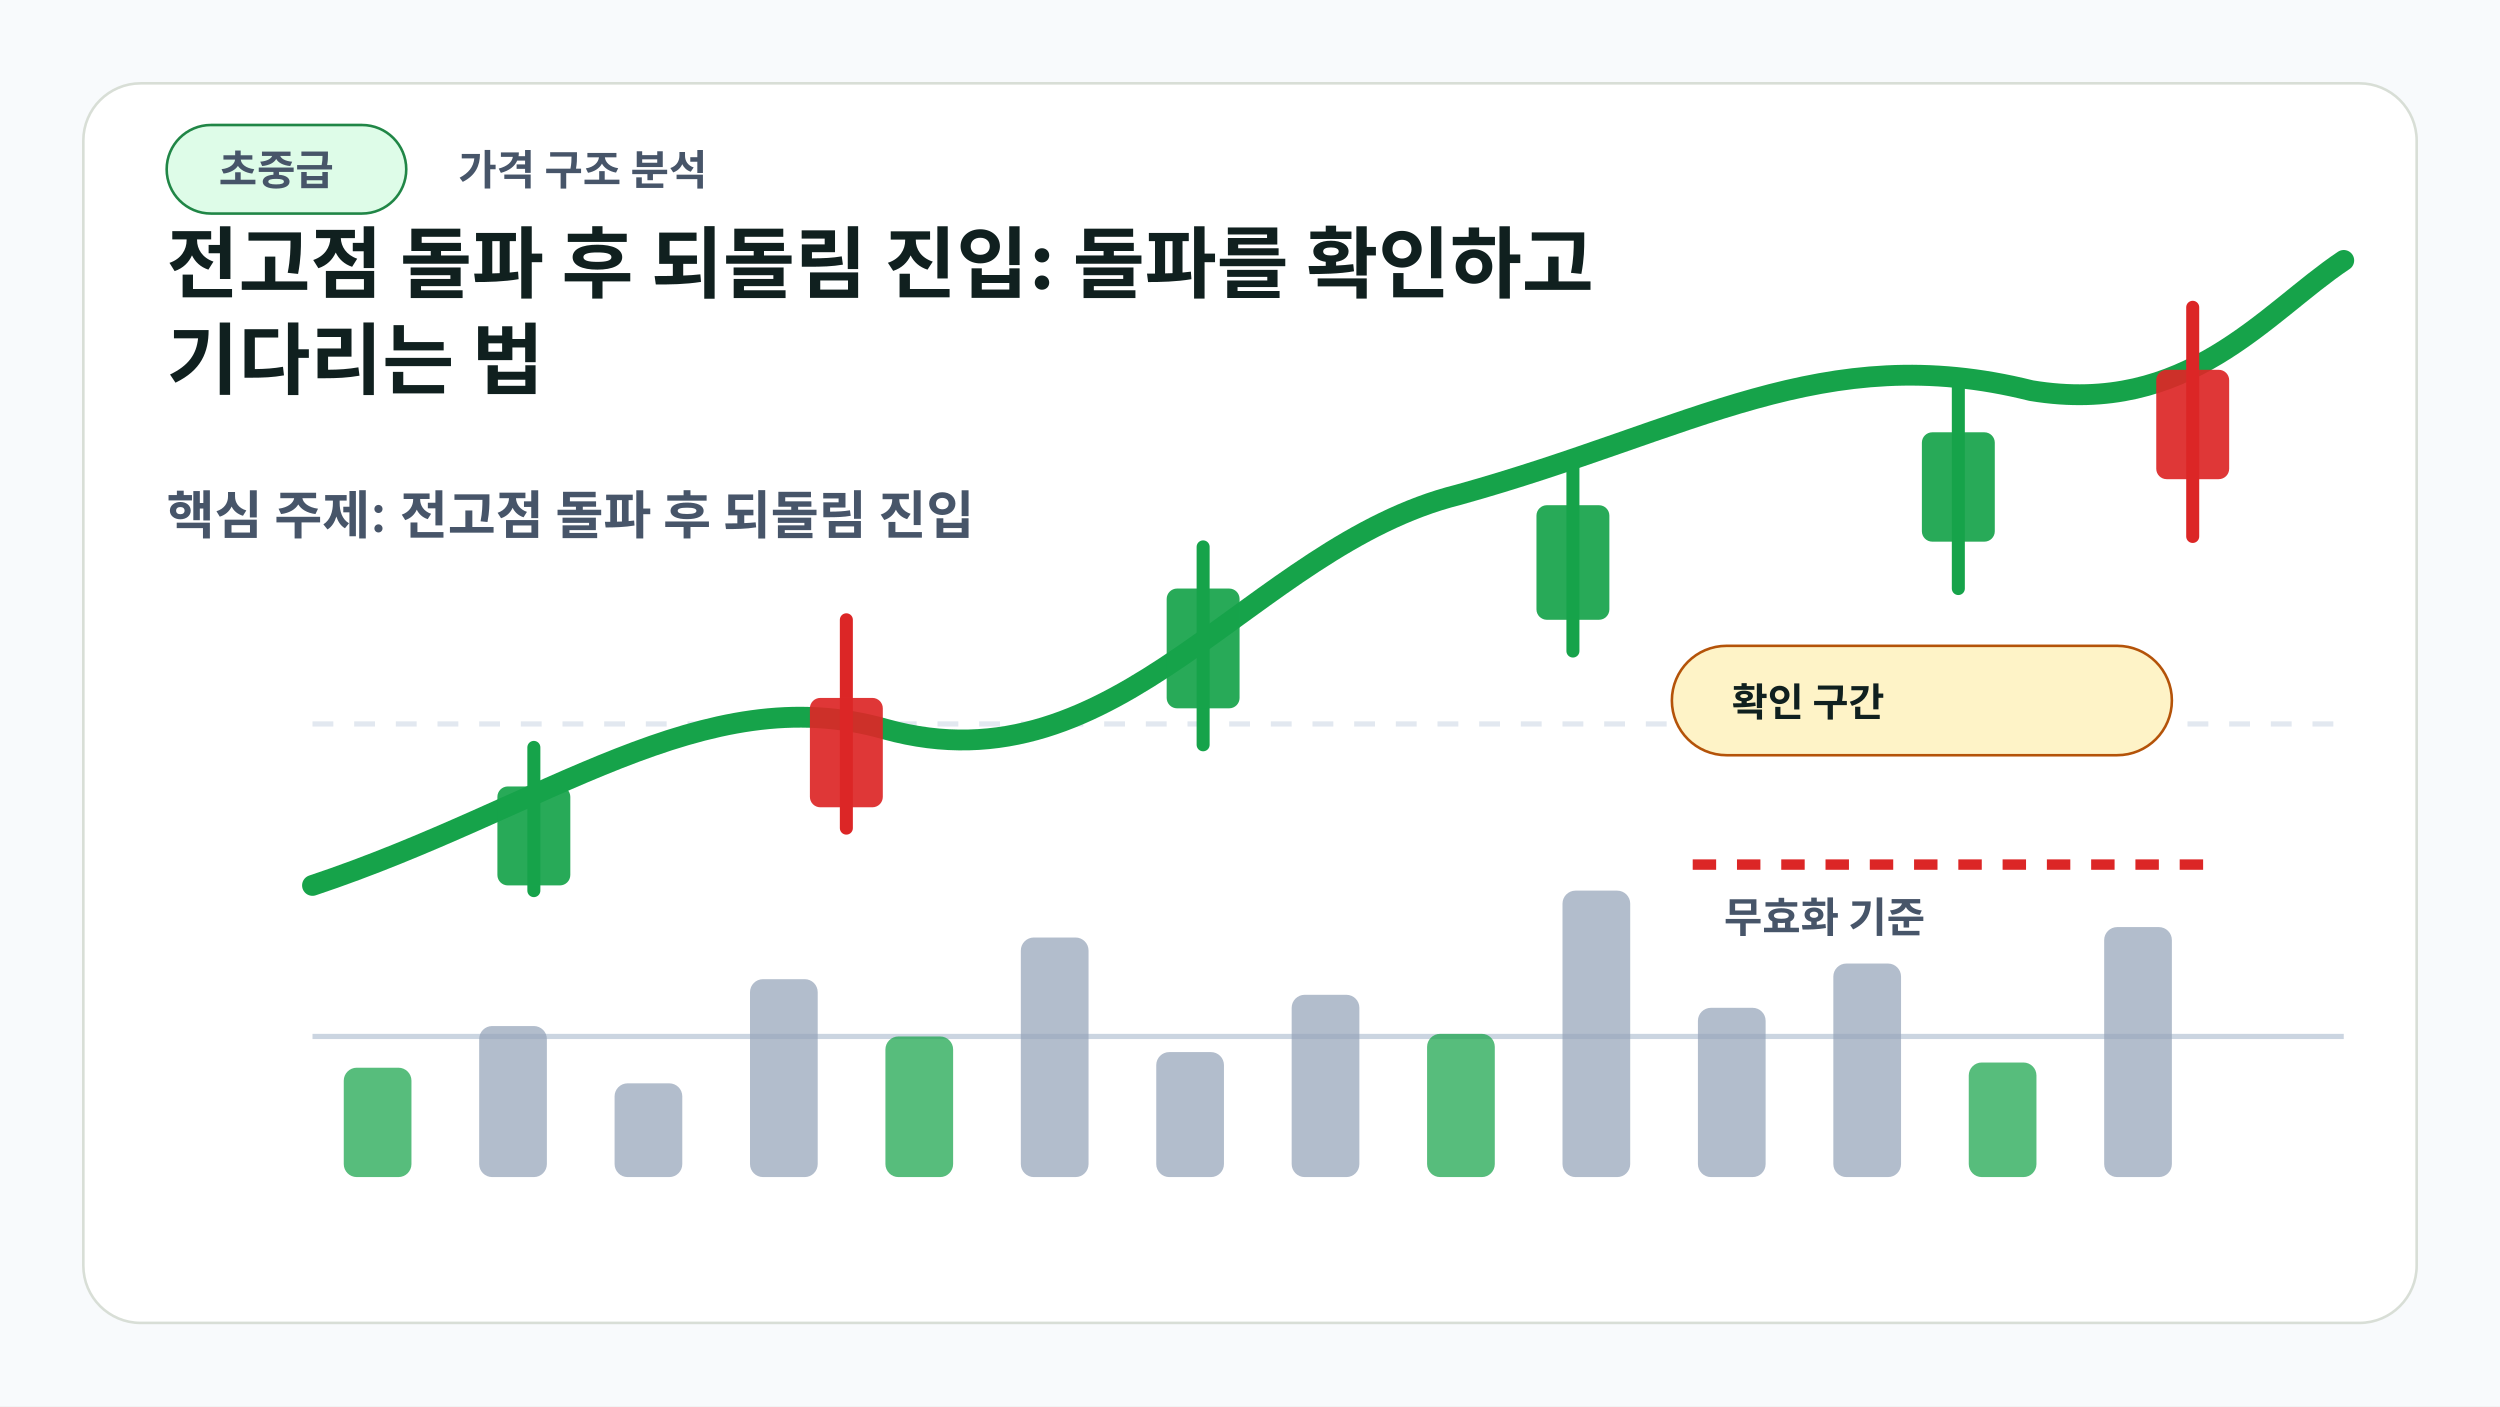
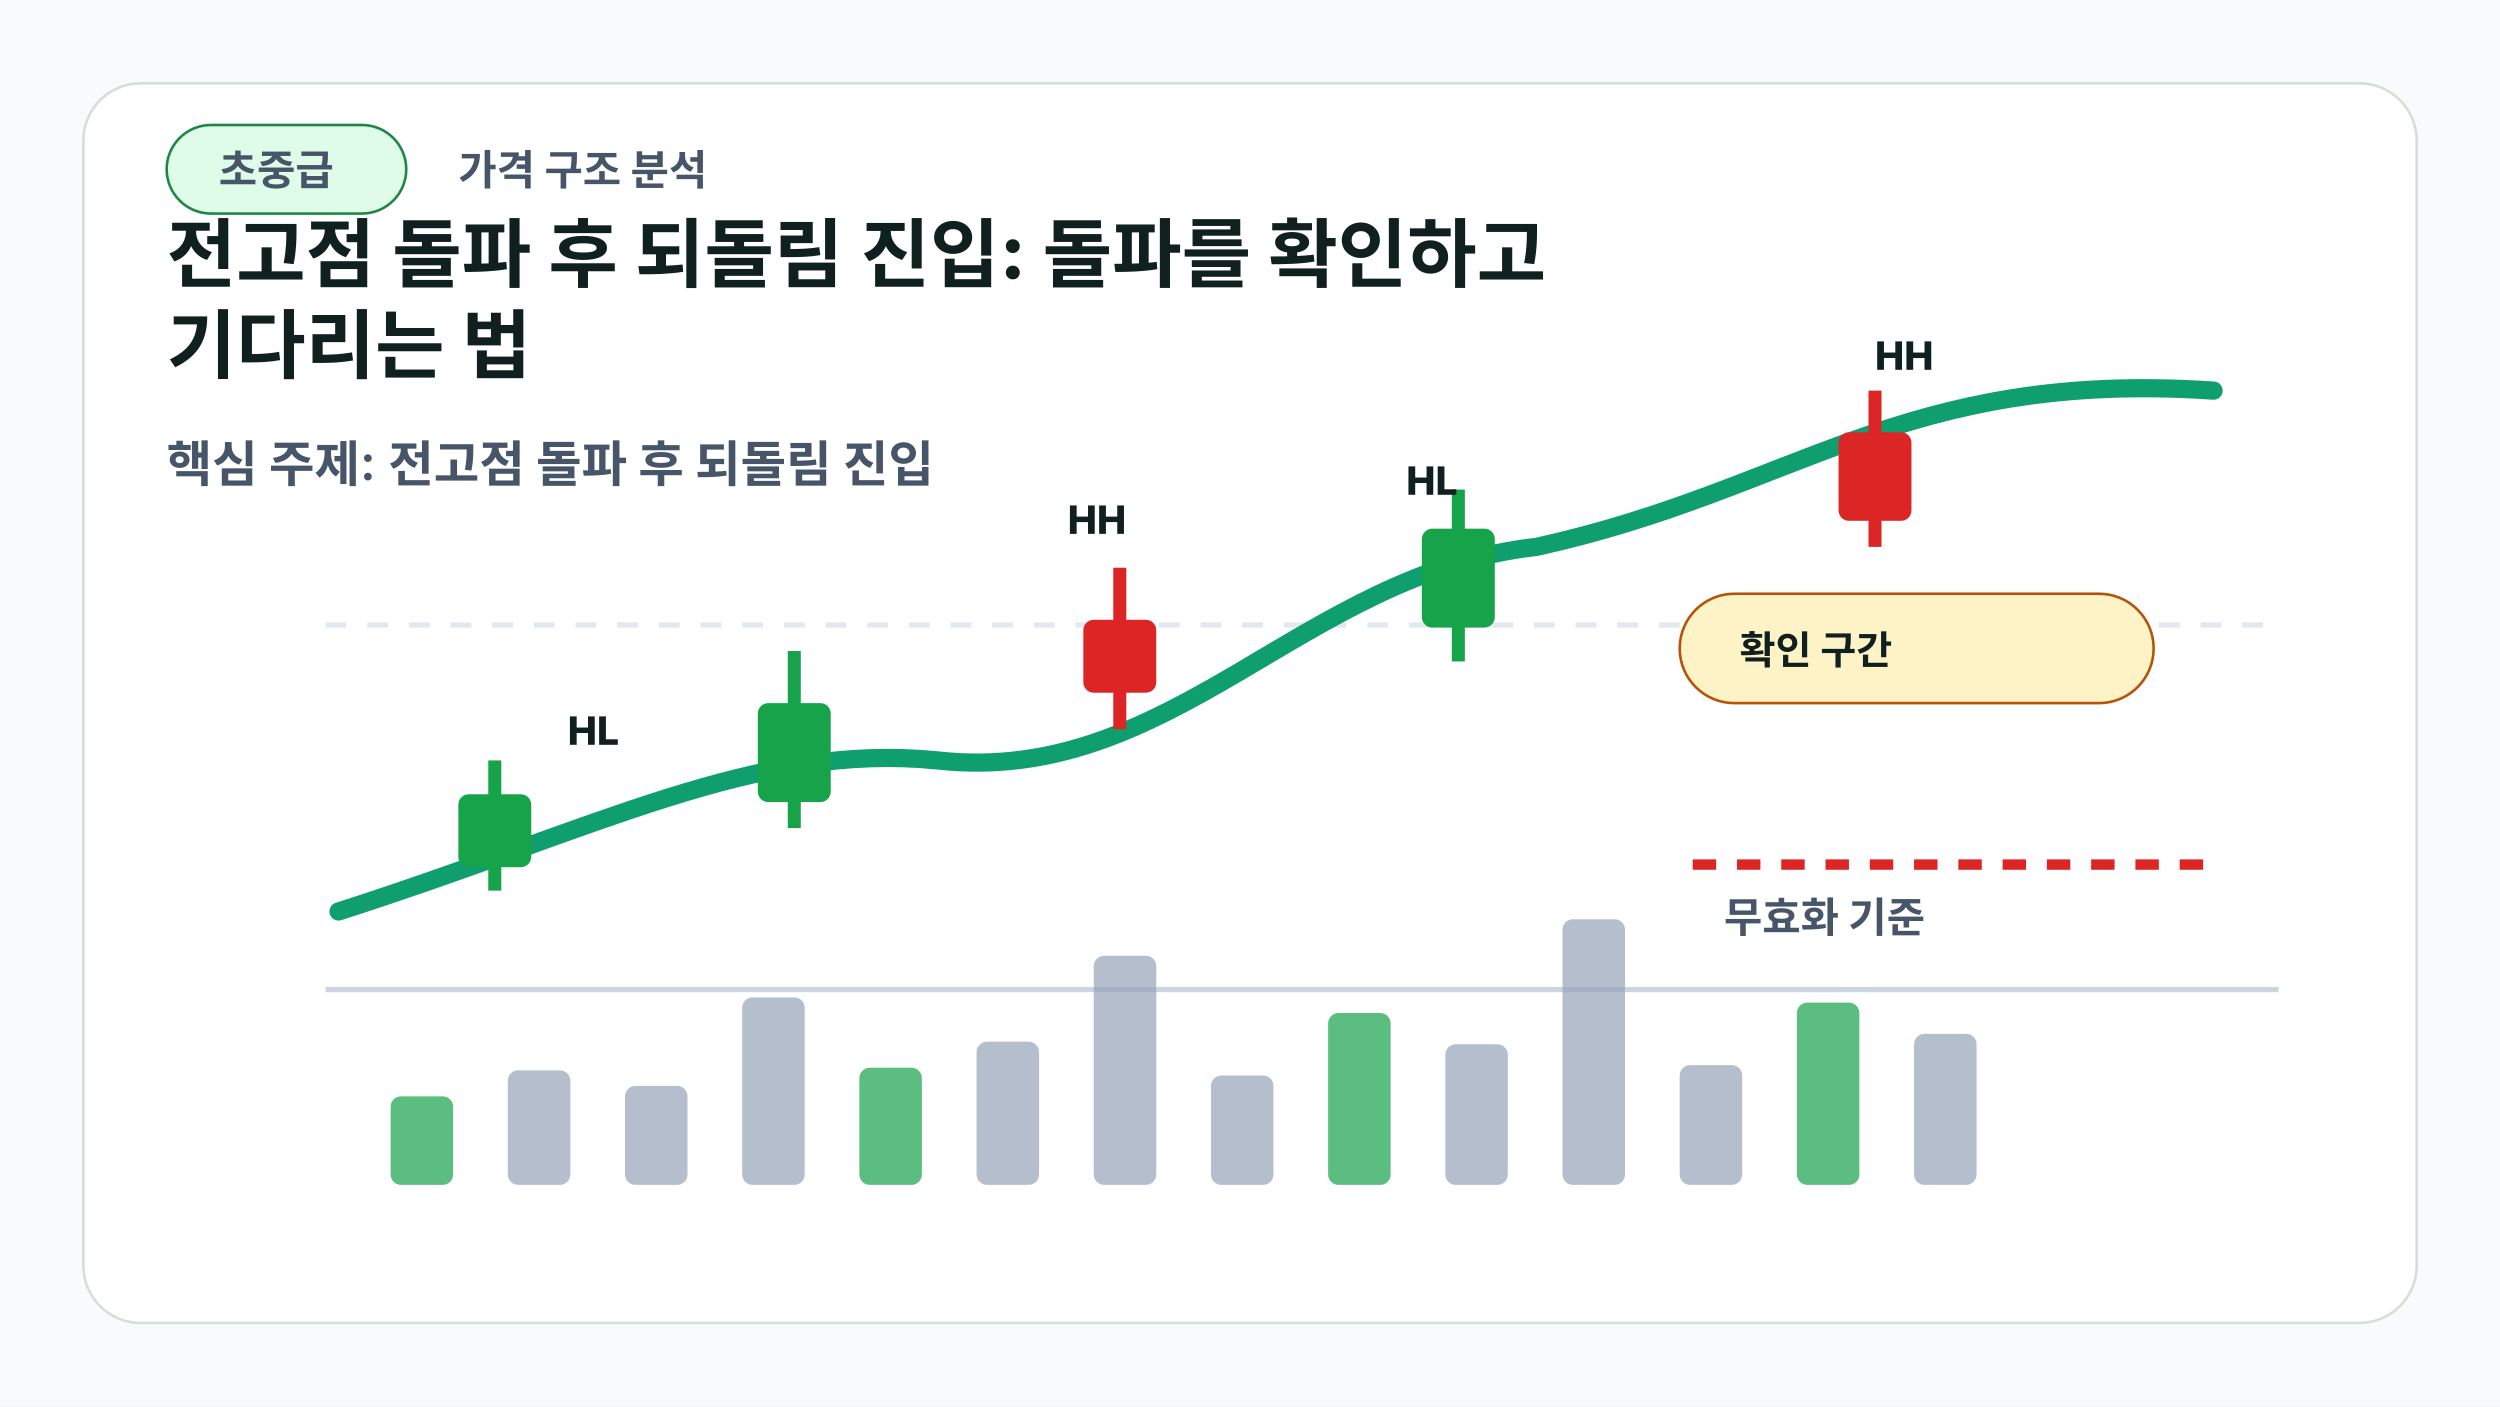
<svg xmlns="http://www.w3.org/2000/svg" width="960" height="540" viewBox="0 0 960 540" role="img" aria-labelledby="title desc">
-   <style>.title{font:800 30px system-ui,-apple-system,Segoe UI,sans-serif;fill:#10201f}.item{font:600 20px system-ui,-apple-system,Segoe UI,sans-serif;fill:#475569}.small{font:700 16px system-ui,-apple-system,Segoe UI,sans-serif;fill:#475569}.label{font:800 15px system-ui,-apple-system,Segoe UI,sans-serif;fill:#10201f}</style>
+   <style>.title{font:800 29px system-ui,-apple-system,Segoe UI,sans-serif;fill:#10201f}.item{font:600 19px system-ui,-apple-system,Segoe UI,sans-serif;fill:#475569}.small{font:700 16px system-ui,-apple-system,Segoe UI,sans-serif;fill:#475569}.label{font:800 15px system-ui,-apple-system,Segoe UI,sans-serif;fill:#10201f}.muted{font:600 14px system-ui,-apple-system,Segoe UI,sans-serif;fill:#64748b}</style>
  <rect width="960" height="540" fill="#f8fafc" />
  <rect x="32" y="32" width="896" height="476" rx="22" fill="white" stroke="#d8ded6" />
  <rect x="64" y="48" width="92" height="34" rx="17" fill="#dcfce7" stroke="#15803d" opacity="0.95" />
  <text x="84" y="71" class="small">초중급</text>
  <text x="176" y="71" class="small">가격 구조 분석</text>
-   <text x="64" y="112" class="title">전고점 돌파 후 되돌림 진입: 돌파를 확인하고</text>
-   <text x="64" y="149" class="title">기다리는 법</text>
-   <text x="64" y="205" class="item">핵심 주제: 전고점 돌파 후 되돌림 진입</text>
-   <g transform="translate(0,0)">
-     <line x1="120" y1="398" x2="900" y2="398" stroke="#cbd5e1" stroke-width="2" />
-     <line x1="120" y1="278" x2="900" y2="278" stroke="#e2e8f0" stroke-width="2" stroke-dasharray="8 8" />
-     <path d="M120 340 C210 310 270 260 340 280 C430 305 480 210 560 190 C650 165 700 130 780 150 C840 160 870 120 900 100" fill="none" stroke="#16a34a" stroke-width="8" stroke-linecap="round" stroke-linejoin="round" />
-     <line x1="205" y1="287" x2="205" y2="342" stroke="#16a34a" stroke-width="5" stroke-linecap="round" />
-     <rect x="191" y="302" width="28" height="38" rx="4" fill="#16a34a" opacity="0.92" />
-     <line x1="325" y1="238" x2="325" y2="318" stroke="#dc2626" stroke-width="5" stroke-linecap="round" />
-     <rect x="311" y="268" width="28" height="42" rx="4" fill="#dc2626" opacity="0.92" />
-     <line x1="462" y1="210" x2="462" y2="286" stroke="#16a34a" stroke-width="5" stroke-linecap="round" />
-     <rect x="448" y="226" width="28" height="46" rx="4" fill="#16a34a" opacity="0.92" />
-     <line x1="604" y1="176" x2="604" y2="250" stroke="#16a34a" stroke-width="5" stroke-linecap="round" />
-     <rect x="590" y="194" width="28" height="44" rx="4" fill="#16a34a" opacity="0.92" />
-     <line x1="752" y1="146" x2="752" y2="226" stroke="#16a34a" stroke-width="5" stroke-linecap="round" />
-     <rect x="738" y="166" width="28" height="42" rx="4" fill="#16a34a" opacity="0.92" />
-     <line x1="842" y1="118" x2="842" y2="206" stroke="#dc2626" stroke-width="5" stroke-linecap="round" />
-     <rect x="828" y="142" width="28" height="42" rx="4" fill="#dc2626" opacity="0.92" />
-     <rect x="132" y="410" width="26" height="42" rx="5" fill="#16a34a" opacity="0.72" />
-     <rect x="184" y="394" width="26" height="58" rx="5" fill="#94a3b8" opacity="0.72" />
-     <rect x="236" y="416" width="26" height="36" rx="5" fill="#94a3b8" opacity="0.72" />
-     <rect x="288" y="376" width="26" height="76" rx="5" fill="#94a3b8" opacity="0.72" />
-     <rect x="340" y="398" width="26" height="54" rx="5" fill="#16a34a" opacity="0.72" />
-     <rect x="392" y="360" width="26" height="92" rx="5" fill="#94a3b8" opacity="0.72" />
-     <rect x="444" y="404" width="26" height="48" rx="5" fill="#94a3b8" opacity="0.72" />
-     <rect x="496" y="382" width="26" height="70" rx="5" fill="#94a3b8" opacity="0.72" />
-     <rect x="548" y="397" width="26" height="55" rx="5" fill="#16a34a" opacity="0.72" />
-     <rect x="600" y="342" width="26" height="110" rx="5" fill="#94a3b8" opacity="0.72" />
-     <rect x="652" y="387" width="26" height="65" rx="5" fill="#94a3b8" opacity="0.72" />
-     <rect x="704" y="370" width="26" height="82" rx="5" fill="#94a3b8" opacity="0.72" />
-     <rect x="756" y="408" width="26" height="44" rx="5" fill="#16a34a" opacity="0.72" />
-     <rect x="808" y="356" width="26" height="96" rx="5" fill="#94a3b8" opacity="0.72" />
-     <rect x="642" y="248" width="192" height="42" rx="21" fill="#fef3c7" stroke="#b45309" />
-     <text x="665" y="275" class="label">확인 구간</text>
+   <text x="64" y="108" class="title">전고점 돌파 후 되돌림 진입: 돌파를 확인하고</text>
+   <text x="64" y="143" class="title">기다리는 법</text>
+   <text x="64" y="185" class="item">핵심 주제: 전고점 돌파 후 되돌림 진입</text>
+   <g>
+     <line x1="125" y1="380" x2="875" y2="380" stroke="#cbd5e1" stroke-width="2" />
+     <line x1="125" y1="240" x2="875" y2="240" stroke="#e2e8f0" stroke-width="2" stroke-dasharray="8 8" />
+     <path d="M130 350 C230 318 290 285 360 292 C450 302 500 220 590 210 C690 188 730 142 850 150" fill="none" stroke="#0f9f6e" stroke-width="7" stroke-linecap="round" />
+     <line x1="190" y1="342" x2="190" y2="292" stroke="#16a34a" stroke-width="5" />
+     <rect x="176" y="305" width="28" height="28" rx="4" fill="#16a34a" />
+     <line x1="305" y1="318" x2="305" y2="250" stroke="#16a34a" stroke-width="5" />
+     <rect x="291" y="270" width="28" height="38" rx="4" fill="#16a34a" />
+     <line x1="430" y1="280" x2="430" y2="218" stroke="#dc2626" stroke-width="5" />
+     <rect x="416" y="238" width="28" height="28" rx="4" fill="#dc2626" />
+     <line x1="560" y1="254" x2="560" y2="188" stroke="#16a34a" stroke-width="5" />
+     <rect x="546" y="203" width="28" height="38" rx="4" fill="#16a34a" />
+     <line x1="720" y1="210" x2="720" y2="150" stroke="#dc2626" stroke-width="5" />
+     <rect x="706" y="166" width="28" height="34" rx="4" fill="#dc2626" />
+     <rect x="150" y="421" width="24" height="34" rx="4" fill="#16a34a" opacity=".7" />
+     <rect x="195" y="411" width="24" height="44" rx="4" fill="#94a3b8" opacity=".7" />
+     <rect x="240" y="417" width="24" height="38" rx="4" fill="#94a3b8" opacity=".7" />
+     <rect x="285" y="383" width="24" height="72" rx="4" fill="#94a3b8" opacity=".7" />
+     <rect x="330" y="410" width="24" height="45" rx="4" fill="#16a34a" opacity=".7" />
+     <rect x="375" y="400" width="24" height="55" rx="4" fill="#94a3b8" opacity=".7" />
+     <rect x="420" y="367" width="24" height="88" rx="4" fill="#94a3b8" opacity=".7" />
+     <rect x="465" y="413" width="24" height="42" rx="4" fill="#94a3b8" opacity=".7" />
+     <rect x="510" y="389" width="24" height="66" rx="4" fill="#16a34a" opacity=".7" />
+     <rect x="555" y="401" width="24" height="54" rx="4" fill="#94a3b8" opacity=".7" />
+     <rect x="600" y="353" width="24" height="102" rx="4" fill="#94a3b8" opacity=".7" />
+     <rect x="645" y="409" width="24" height="46" rx="4" fill="#94a3b8" opacity=".7" />
+     <rect x="690" y="385" width="24" height="70" rx="4" fill="#16a34a" opacity=".7" />
+     <rect x="735" y="397" width="24" height="58" rx="4" fill="#94a3b8" opacity=".7" />
+     <text x="218" y="286" class="label">HL</text>
+     <text x="410" y="205" class="label">HH</text>
+     <text x="540" y="190" class="label">HL</text>
+     <text x="720" y="142" class="label">HH</text>
+     <rect x="645" y="228" width="182" height="42" rx="21" fill="#fef3c7" stroke="#b45309" />
+     <text x="668" y="255" class="label">확인 구간</text>
    <line x1="650" y1="332" x2="852" y2="332" stroke="#dc2626" stroke-width="4" stroke-dasharray="9 8" />
    <text x="662" y="358" class="small">무효화 기준</text>
  </g>
</svg>
